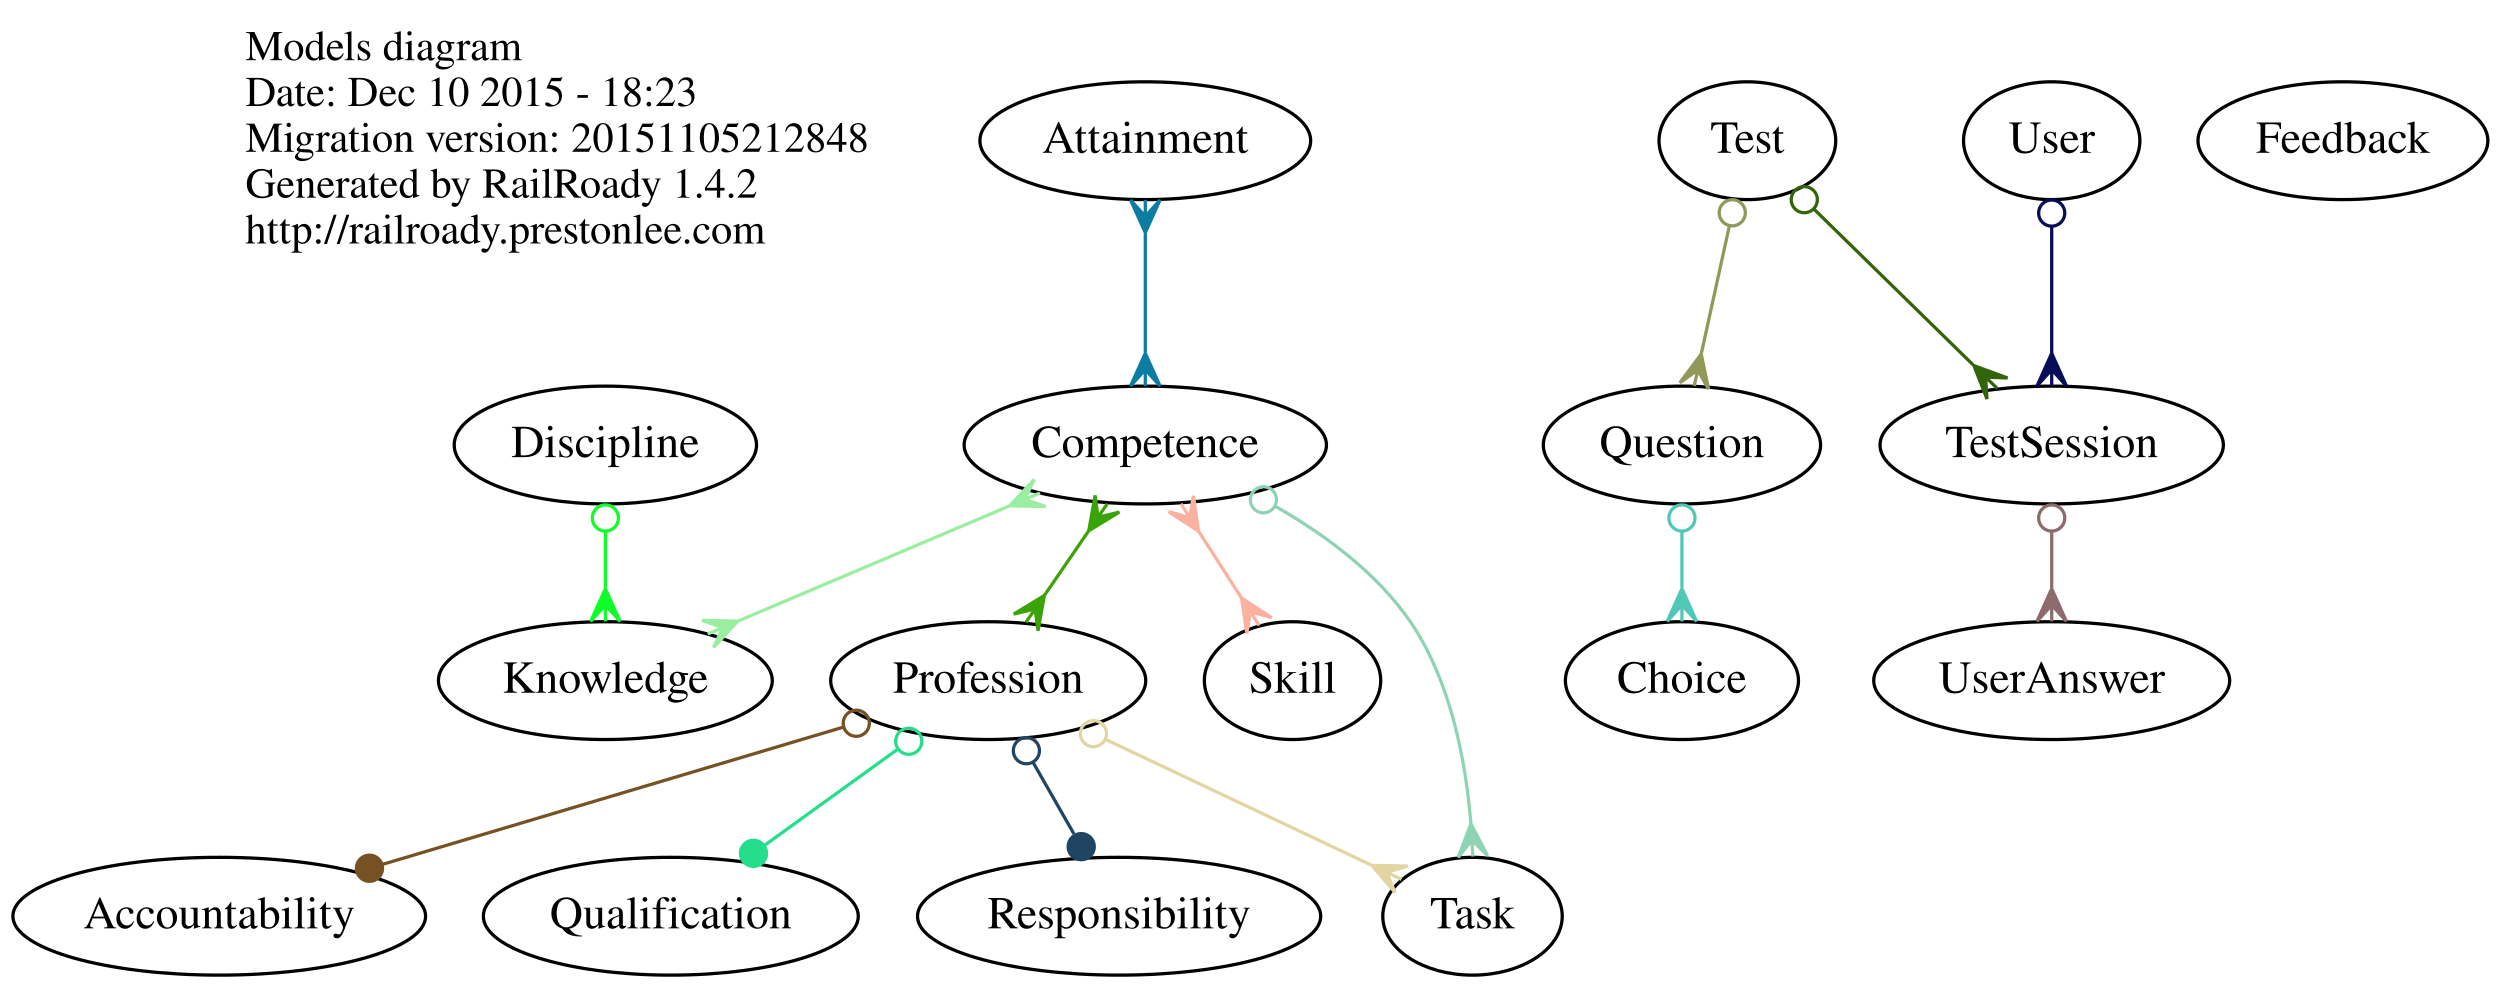
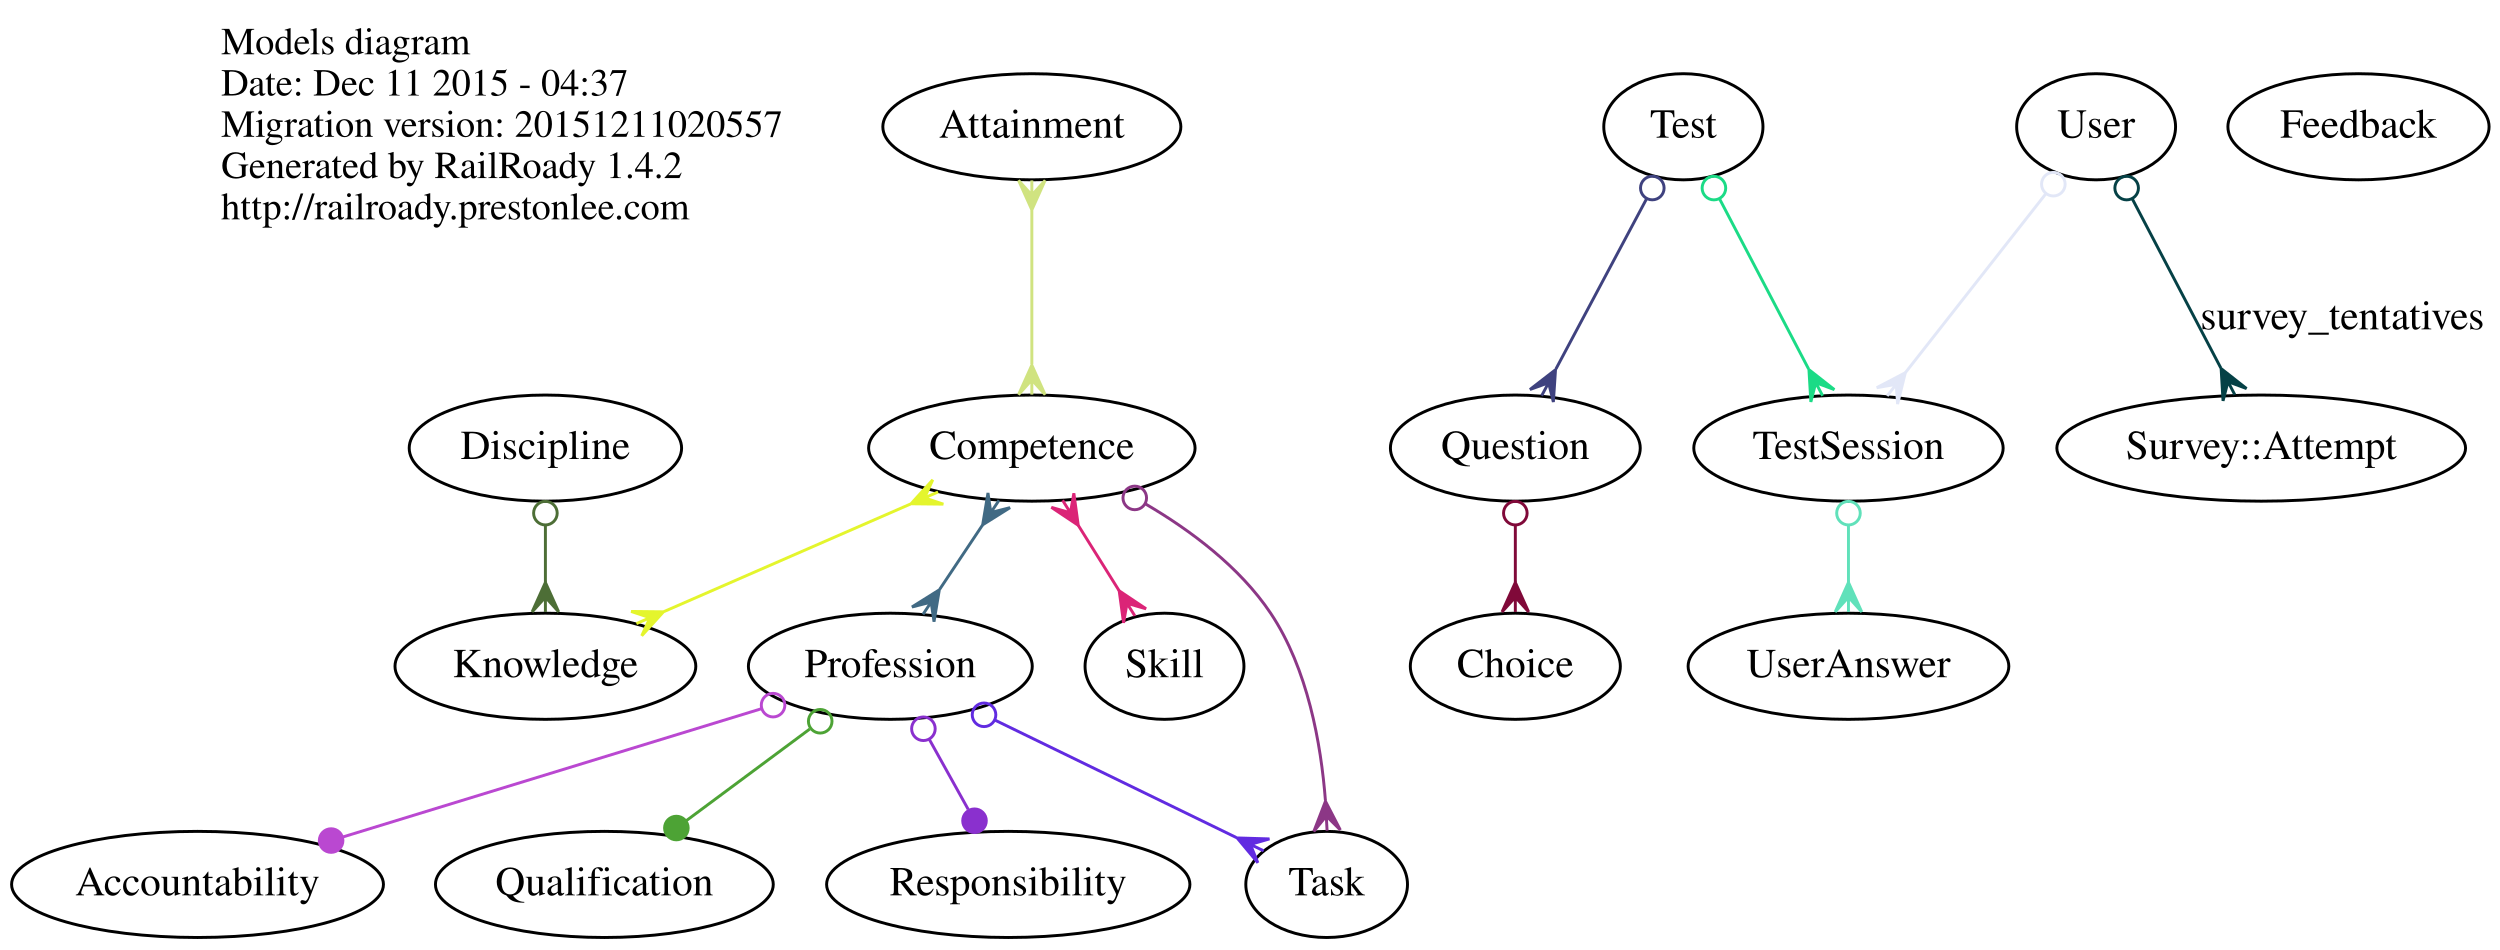
- <svg xmlns="http://www.w3.org/2000/svg" width="764pt" height="302pt" viewBox="0.00 0.00 764.00 302.00">
-   <g id="graph0" class="graph" transform="scale(1 1) rotate(0) translate(4 298)">
-     <polygon fill="none" stroke="none" points="-4,4 -4,-298 760,-298 760,4 -4,4" />
+ <svg xmlns="http://www.w3.org/2000/svg" width="848pt" height="322pt" viewBox="0.00 0.00 848.00 322.00">
+   <g id="graph0" class="graph" transform="scale(1 1) rotate(0) translate(4 318)">
+     <polygon fill="none" stroke="none" points="-4,4 -4,-318 844,-318 844,4 -4,4" />
    <g id="node1" class="node">
-       <text text-anchor="start" x="71" y="-279.6" font-family="Times,serif" font-size="13.00">Models diagram</text>
-       <text text-anchor="start" x="71" y="-265.6" font-family="Times,serif" font-size="13.00">Date: Dec 10 2015 - 18:23</text>
-       <text text-anchor="start" x="71" y="-251.6" font-family="Times,serif" font-size="13.00">Migration version: 20151105212848</text>
-       <text text-anchor="start" x="71" y="-237.6" font-family="Times,serif" font-size="13.00">Generated by RailRoady 1.4.2</text>
-       <text text-anchor="start" x="71" y="-223.6" font-family="Times,serif" font-size="13.00">http://railroady.prestonlee.com</text>
+       <text text-anchor="start" x="71" y="-299.6" font-family="Times,serif" font-size="13.00">Models diagram</text>
+       <text text-anchor="start" x="71" y="-285.6" font-family="Times,serif" font-size="13.00">Date: Dec 11 2015 - 04:37</text>
+       <text text-anchor="start" x="71" y="-271.6" font-family="Times,serif" font-size="13.00">Migration version: 20151211020557</text>
+       <text text-anchor="start" x="71" y="-257.6" font-family="Times,serif" font-size="13.00">Generated by RailRoady 1.4.2</text>
+       <text text-anchor="start" x="71" y="-243.6" font-family="Times,serif" font-size="13.00">http://railroady.prestonlee.com</text>
    </g>
    <g id="node2" class="node">
      <ellipse fill="none" stroke="black" cx="63" cy="-18" rx="63.067" ry="18" />
      <text text-anchor="middle" x="63" y="-14.3" font-family="Times,serif" font-size="14.00">Accountability</text>
    </g>
    <g id="node3" class="node">
-       <ellipse fill="none" stroke="black" cx="346" cy="-255" rx="50.543" ry="18" />
-       <text text-anchor="middle" x="346" y="-251.3" font-family="Times,serif" font-size="14.00">Attainment</text>
+       <ellipse fill="none" stroke="black" cx="346" cy="-275" rx="50.543" ry="18" />
+       <text text-anchor="middle" x="346" y="-271.3" font-family="Times,serif" font-size="14.00">Attainment</text>
    </g>
    <g id="node5" class="node">
-       <ellipse fill="none" stroke="black" cx="346" cy="-162" rx="55.368" ry="18" />
-       <text text-anchor="middle" x="346" y="-158.3" font-family="Times,serif" font-size="14.00">Competence</text>
+       <ellipse fill="none" stroke="black" cx="346" cy="-166" rx="55.368" ry="18" />
+       <text text-anchor="middle" x="346" y="-162.3" font-family="Times,serif" font-size="14.00">Competence</text>
    </g>
    <g id="edge1" class="edge">
-       <path fill="none" stroke="#0b7da2" d="M346,-226.549C346,-215.083 346,-201.792 346,-190.339" />
-       <polygon fill="#0b7da2" stroke="#0b7da2" points="346,-226.884 341.5,-236.884 346,-231.884 346,-236.884 346,-236.884 346,-236.884 346,-231.884 350.5,-236.884 346,-226.884 346,-226.884" />
-       <polygon fill="#0b7da2" stroke="#0b7da2" points="346,-190.04 350.5,-180.04 346,-185.04 346,-180.04 346,-180.04 346,-180.04 346,-185.04 341.5,-180.04 346,-190.04 346,-190.04" />
+       <path fill="none" stroke="#d0e380" d="M346,-246.611C346,-230.613 346,-210.489 346,-194.476" />
+       <polygon fill="#d0e380" stroke="#d0e380" points="346,-246.809 341.5,-256.809 346,-251.809 346,-256.809 346,-256.809 346,-256.809 346,-251.809 350.5,-256.809 346,-246.809 346,-246.809" />
+       <polygon fill="#d0e380" stroke="#d0e380" points="346,-194.149 350.5,-184.149 346,-189.149 346,-184.149 346,-184.149 346,-184.149 346,-189.149 341.5,-184.149 346,-194.149 346,-194.149" />
    </g>
    <g id="node4" class="node">
-       <ellipse fill="none" stroke="black" cx="510" cy="-90" rx="35.619" ry="18" />
-       <text text-anchor="middle" x="510" y="-86.3" font-family="Times,serif" font-size="14.00">Choice</text>
+       <ellipse fill="none" stroke="black" cx="510" cy="-92" rx="35.619" ry="18" />
+       <text text-anchor="middle" x="510" y="-88.3" font-family="Times,serif" font-size="14.00">Choice</text>
    </g>
    <g id="node8" class="node">
-       <ellipse fill="none" stroke="black" cx="181" cy="-90" rx="51.019" ry="18" />
-       <text text-anchor="middle" x="181" y="-86.3" font-family="Times,serif" font-size="14.00">Knowledge</text>
+       <ellipse fill="none" stroke="black" cx="181" cy="-92" rx="51.019" ry="18" />
+       <text text-anchor="middle" x="181" y="-88.3" font-family="Times,serif" font-size="14.00">Knowledge</text>
    </g>
    <g id="edge5" class="edge">
-       <path fill="none" stroke="#99eea0" d="M304.455,-143.375C279.074,-132.607 246.764,-118.9 221.565,-108.209" />
-       <polygon fill="#99eea0" stroke="#99eea0" points="304.589,-143.432 312.037,-151.48 309.192,-145.384 313.795,-147.337 313.795,-147.337 313.795,-147.337 309.192,-145.384 315.552,-143.195 304.589,-143.432 304.589,-143.432" />
-       <polygon fill="#99eea0" stroke="#99eea0" points="221.49,-108.178 214.042,-100.13 216.888,-106.225 212.285,-104.272 212.285,-104.272 212.285,-104.272 216.888,-106.225 210.527,-108.415 221.49,-108.178 221.49,-108.178" />
+       <path fill="none" stroke="#e4f52d" d="M304.792,-147.018C279.241,-135.869 246.572,-121.613 221.21,-110.546" />
+       <polygon fill="#e4f52d" stroke="#e4f52d" points="305.021,-147.118 312.387,-155.242 309.604,-149.118 314.186,-151.118 314.186,-151.118 314.186,-151.118 309.604,-149.118 315.986,-146.993 305.021,-147.118 305.021,-147.118" />
+       <polygon fill="#e4f52d" stroke="#e4f52d" points="221.043,-110.474 213.678,-102.35 216.461,-108.474 211.878,-106.474 211.878,-106.474 211.878,-106.474 216.461,-108.474 210.078,-110.598 221.043,-110.474 221.043,-110.474" />
    </g>
    <g id="node9" class="node">
-       <ellipse fill="none" stroke="black" cx="298" cy="-90" rx="48.144" ry="18" />
-       <text text-anchor="middle" x="298" y="-86.3" font-family="Times,serif" font-size="14.00">Profession</text>
+       <ellipse fill="none" stroke="black" cx="298" cy="-92" rx="48.144" ry="18" />
+       <text text-anchor="middle" x="298" y="-88.3" font-family="Times,serif" font-size="14.00">Profession</text>
    </g>
    <g id="edge3" class="edge">
-       <path fill="none" stroke="#39a307" d="M328.566,-135.575C324.204,-129.215 319.53,-122.398 315.181,-116.055" />
-       <polygon fill="#39a307" stroke="#39a307" points="328.725,-135.808 330.669,-146.6 331.553,-139.931 334.381,-144.055 334.381,-144.055 334.381,-144.055 331.553,-139.931 338.092,-141.51 328.725,-135.808 328.725,-135.808" />
-       <polygon fill="#39a307" stroke="#39a307" points="315.168,-116.036 313.224,-105.244 312.34,-111.913 309.512,-107.789 309.512,-107.789 309.512,-107.789 312.34,-111.913 305.801,-110.334 315.168,-116.036 315.168,-116.036" />
+       <path fill="none" stroke="#416a84" d="M329.264,-139.896C324.562,-132.844 319.45,-125.175 314.748,-118.122" />
+       <polygon fill="#416a84" stroke="#416a84" points="329.32,-139.98 331.123,-150.797 332.094,-144.141 334.867,-148.301 334.867,-148.301 334.867,-148.301 332.094,-144.141 338.611,-145.805 329.32,-139.98 329.32,-139.98" />
+       <polygon fill="#416a84" stroke="#416a84" points="314.619,-117.929 312.817,-107.112 311.846,-113.769 309.072,-109.609 309.072,-109.609 309.072,-109.609 311.846,-113.769 305.328,-112.105 314.619,-117.929 314.619,-117.929" />
    </g>
    <g id="node13" class="node">
-       <ellipse fill="none" stroke="black" cx="391" cy="-90" rx="26.949" ry="18" />
-       <text text-anchor="middle" x="391" y="-86.3" font-family="Times,serif" font-size="14.00">Skill</text>
+       <ellipse fill="none" stroke="black" cx="391" cy="-92" rx="26.949" ry="18" />
+       <text text-anchor="middle" x="391" y="-88.3" font-family="Times,serif" font-size="14.00">Skill</text>
    </g>
    <g id="edge4" class="edge">
-       <path fill="none" stroke="#fbb19f" d="M362.323,-135.609C366.574,-128.996 371.144,-121.886 375.36,-115.33" />
-       <polygon fill="#fbb19f" stroke="#fbb19f" points="362.301,-135.643 353.108,-141.622 359.597,-139.849 356.893,-144.055 356.893,-144.055 356.893,-144.055 359.597,-139.849 360.679,-146.488 362.301,-135.643 362.301,-135.643" />
-       <polygon fill="#fbb19f" stroke="#fbb19f" points="375.416,-115.241 384.609,-109.263 378.12,-111.035 380.824,-106.829 380.824,-106.829 380.824,-106.829 378.12,-111.035 377.039,-104.396 375.416,-115.241 375.416,-115.241" />
+       <path fill="none" stroke="#db2477" d="M361.769,-139.77C366.244,-132.609 371.111,-124.823 375.566,-117.694" />
+       <polygon fill="#db2477" stroke="#db2477" points="361.737,-139.821 352.621,-145.916 359.087,-144.061 356.437,-148.301 356.437,-148.301 356.437,-148.301 359.087,-144.061 360.253,-150.686 361.737,-139.821 361.737,-139.821" />
+       <polygon fill="#db2477" stroke="#db2477" points="375.629,-117.593 384.745,-111.498 378.279,-113.353 380.929,-109.113 380.929,-109.113 380.929,-109.113 378.279,-113.353 377.113,-106.728 375.629,-117.593 375.629,-117.593" />
    </g>
    <g id="node14" class="node">
      <ellipse fill="none" stroke="black" cx="446" cy="-18" rx="27.422" ry="18" />
      <text text-anchor="middle" x="446" y="-14.3" font-family="Times,serif" font-size="14.00">Task</text>
    </g>
    <g id="edge2" class="edge">
-       <path fill="none" stroke="#8ed3b4" d="M385.869,-143.212C400.891,-134.617 416.794,-122.891 427,-108 439.453,-89.831 443.977,-65.056 445.516,-46.259" />
-       <ellipse fill="none" stroke="#8ed3b4" cx="382.106" cy="-145.265" rx="4" ry="4" />
-       <polygon fill="#8ed3b4" stroke="#8ed3b4" points="445.517,-46.227 450.596,-36.508 445.811,-41.236 446.104,-36.244 446.104,-36.244 446.104,-36.244 445.811,-41.236 441.612,-35.98 445.517,-46.227 445.517,-46.227" />
+       <path fill="none" stroke="#8c3786" d="M384.417,-147.142C399.879,-138.1 416.502,-125.677 427,-110 439.595,-91.192 444.092,-65.678 445.584,-46.452" />
+       <ellipse fill="none" stroke="#8c3786" cx="380.911" cy="-149.105" rx="4" ry="4" />
+       <polygon fill="#8c3786" stroke="#8c3786" points="445.597,-46.213 450.638,-36.475 445.871,-41.221 446.145,-36.228 446.145,-36.228 446.145,-36.228 445.871,-41.221 441.652,-35.982 445.597,-46.213 445.597,-46.213" />
    </g>
    <g id="node6" class="node">
-       <ellipse fill="none" stroke="black" cx="181" cy="-162" rx="46.196" ry="18" />
-       <text text-anchor="middle" x="181" y="-158.3" font-family="Times,serif" font-size="14.00">Discipline</text>
+       <ellipse fill="none" stroke="black" cx="181" cy="-166" rx="46.196" ry="18" />
+       <text text-anchor="middle" x="181" y="-162.3" font-family="Times,serif" font-size="14.00">Discipline</text>
    </g>
    <g id="edge6" class="edge">
-       <path fill="none" stroke="#0ffd28" d="M181,-135.64C181,-130.063 181,-124.132 181,-118.476" />
-       <ellipse fill="none" stroke="#0ffd28" cx="181" cy="-139.697" rx="4" ry="4" />
-       <polygon fill="#0ffd28" stroke="#0ffd28" points="181,-118.104 185.5,-108.104 181,-113.104 181,-108.104 181,-108.104 181,-108.104 181,-113.104 176.5,-108.104 181,-118.104 181,-118.104" />
+       <path fill="none" stroke="#4d6e36" d="M181,-139.792C181,-133.58 181,-126.896 181,-120.579" />
+       <ellipse fill="none" stroke="#4d6e36" cx="181" cy="-143.937" rx="4" ry="4" />
+       <polygon fill="#4d6e36" stroke="#4d6e36" points="181,-120.441 185.5,-110.441 181,-115.441 181,-110.441 181,-110.441 181,-110.441 181,-115.441 176.5,-110.441 181,-120.441 181,-120.441" />
    </g>
    <g id="node7" class="node">
-       <ellipse fill="none" stroke="black" cx="712" cy="-255" rx="44.295" ry="18" />
-       <text text-anchor="middle" x="712" y="-251.3" font-family="Times,serif" font-size="14.00">Feedback</text>
+       <ellipse fill="none" stroke="black" cx="796" cy="-275" rx="44.295" ry="18" />
+       <text text-anchor="middle" x="796" y="-271.3" font-family="Times,serif" font-size="14.00">Feedback</text>
    </g>
    <g id="edge8" class="edge">
-       <path fill="none" stroke="#765124" d="M253.774,-75.808C249.458,-74.521 245.144,-73.235 241,-72 197.764,-59.116 148.618,-44.483 112.936,-33.862" />
-       <ellipse fill="none" stroke="#765124" cx="257.678" cy="-76.972" rx="4" ry="4" />
-       <ellipse fill="#765124" stroke="#765124" cx="108.914" cy="-32.665" rx="4" ry="4" />
+       <path fill="none" stroke="#ba48d1" d="M254.317,-77.616C214.053,-65.28 154.354,-46.989 112.376,-34.128" />
+       <ellipse fill="none" stroke="#ba48d1" cx="258.228" cy="-78.815" rx="4" ry="4" />
+       <ellipse fill="#ba48d1" stroke="#ba48d1" cx="108.315" cy="-32.884" rx="4" ry="4" />
    </g>
    <g id="node10" class="node">
      <ellipse fill="none" stroke="black" cx="201" cy="-18" rx="57.293" ry="18" />
      <text text-anchor="middle" x="201" y="-14.3" font-family="Times,serif" font-size="14.00">Qualification</text>
    </g>
    <g id="edge7" class="edge">
-       <path fill="none" stroke="#25de8b" d="M270.318,-69.023C257.544,-59.805 242.392,-48.871 229.517,-39.579" />
-       <ellipse fill="none" stroke="#25de8b" cx="273.709" cy="-71.47" rx="4" ry="4" />
-       <ellipse fill="#25de8b" stroke="#25de8b" cx="226.26" cy="-37.229" rx="4" ry="4" />
+       <path fill="none" stroke="#4da335" d="M270.653,-70.701C257.581,-60.998 241.96,-49.403 228.826,-39.655" />
+       <ellipse fill="none" stroke="#4da335" cx="274.217" cy="-73.347" rx="4" ry="4" />
+       <ellipse fill="#4da335" stroke="#4da335" cx="225.424" cy="-37.129" rx="4" ry="4" />
    </g>
    <g id="node12" class="node">
      <ellipse fill="none" stroke="black" cx="338" cy="-18" rx="61.616" ry="18" />
      <text text-anchor="middle" x="338" y="-14.3" font-family="Times,serif" font-size="14.00">Responsibility</text>
    </g>
    <g id="edge9" class="edge">
-       <path fill="none" stroke="#204562" d="M311.716,-64.998C315.751,-57.936 320.166,-50.21 324.205,-43.141" />
-       <ellipse fill="none" stroke="#204562" cx="309.667" cy="-68.582" rx="4" ry="4" />
-       <ellipse fill="#204562" stroke="#204562" cx="326.422" cy="-39.262" rx="4" ry="4" />
+       <path fill="none" stroke="#8a30ce" d="M311.215,-67.213C315.451,-59.588 320.148,-51.133 324.411,-43.461" />
+       <ellipse fill="none" stroke="#8a30ce" cx="309.22" cy="-70.804" rx="4" ry="4" />
+       <ellipse fill="#8a30ce" stroke="#8a30ce" cx="326.553" cy="-39.605" rx="4" ry="4" />
    </g>
    <g id="edge10" class="edge">
-       <path fill="none" stroke="#e2d5a2" d="M333.844,-72.047C358.664,-60.308 391.367,-44.84 415.05,-33.639" />
-       <ellipse fill="none" stroke="#e2d5a2" cx="330.152" cy="-73.793" rx="4" ry="4" />
-       <polygon fill="#e2d5a2" stroke="#e2d5a2" points="415.241,-33.548 426.205,-33.34 419.761,-31.41 424.281,-29.272 424.281,-29.272 424.281,-29.272 419.761,-31.41 422.357,-25.204 415.241,-33.548 415.241,-33.548" />
+       <path fill="none" stroke="#612be1" d="M333.532,-73.714C358.499,-61.568 391.557,-45.486 415.364,-33.904" />
+       <ellipse fill="none" stroke="#612be1" cx="329.783" cy="-75.538" rx="4" ry="4" />
+       <polygon fill="#612be1" stroke="#612be1" points="415.639,-33.77 426.6,-33.442 420.135,-31.583 424.631,-29.395 424.631,-29.395 424.631,-29.395 420.135,-31.583 422.663,-25.349 415.639,-33.77 415.639,-33.77" />
    </g>
    <g id="node11" class="node">
-       <ellipse fill="none" stroke="black" cx="510" cy="-162" rx="42.37" ry="18" />
-       <text text-anchor="middle" x="510" y="-158.3" font-family="Times,serif" font-size="14.00">Question</text>
+       <ellipse fill="none" stroke="black" cx="510" cy="-166" rx="42.37" ry="18" />
+       <text text-anchor="middle" x="510" y="-162.3" font-family="Times,serif" font-size="14.00">Question</text>
    </g>
    <g id="edge11" class="edge">
-       <path fill="none" stroke="#51c7b8" d="M510,-135.64C510,-130.063 510,-124.132 510,-118.476" />
-       <ellipse fill="none" stroke="#51c7b8" cx="510" cy="-139.697" rx="4" ry="4" />
-       <polygon fill="#51c7b8" stroke="#51c7b8" points="510,-118.104 514.5,-108.104 510,-113.104 510,-108.104 510,-108.104 510,-108.104 510,-113.104 505.5,-108.104 510,-118.104 510,-118.104" />
+       <path fill="none" stroke="#800939" d="M510,-139.792C510,-133.58 510,-126.896 510,-120.579" />
+       <ellipse fill="none" stroke="#800939" cx="510" cy="-143.937" rx="4" ry="4" />
+       <polygon fill="#800939" stroke="#800939" points="510,-120.441 514.5,-110.441 510,-115.441 510,-110.441 510,-110.441 510,-110.441 510,-115.441 505.5,-110.441 510,-120.441 510,-120.441" />
    </g>
    <g id="node15" class="node">
-       <ellipse fill="none" stroke="black" cx="530" cy="-255" rx="27" ry="18" />
-       <text text-anchor="middle" x="530" y="-251.3" font-family="Times,serif" font-size="14.00">Test</text>
+       <ellipse fill="none" stroke="black" cx="567" cy="-275" rx="27" ry="18" />
+       <text text-anchor="middle" x="567" y="-271.3" font-family="Times,serif" font-size="14.00">Test</text>
    </g>
    <g id="edge13" class="edge">
-       <path fill="none" stroke="#91985a" d="M524.446,-228.729C521.808,-216.725 518.651,-202.362 515.962,-190.129" />
-       <ellipse fill="none" stroke="#91985a" cx="525.379" cy="-232.977" rx="4" ry="4" />
-       <polygon fill="#91985a" stroke="#91985a" points="515.892,-189.807 518.14,-179.074 514.818,-184.923 513.745,-180.04 513.745,-180.04 513.745,-180.04 514.818,-184.923 509.35,-181.006 515.892,-189.807 515.892,-189.807" />
+       <path fill="none" stroke="#3f427f" d="M554.462,-250.463C545.388,-233.431 533.129,-210.418 523.782,-192.871" />
+       <ellipse fill="none" stroke="#3f427f" cx="556.462" cy="-254.219" rx="4" ry="4" />
+       <polygon fill="#3f427f" stroke="#3f427f" points="523.628,-192.583 522.898,-181.642 521.278,-188.17 518.927,-183.757 518.927,-183.757 518.927,-183.757 521.278,-188.17 514.955,-185.873 523.628,-192.583 523.628,-192.583" />
    </g>
    <g id="node16" class="node">
-       <ellipse fill="none" stroke="black" cx="623" cy="-162" rx="52.468" ry="18" />
-       <text text-anchor="middle" x="623" y="-158.3" font-family="Times,serif" font-size="14.00">TestSession</text>
+       <ellipse fill="none" stroke="black" cx="623" cy="-166" rx="52.468" ry="18" />
+       <text text-anchor="middle" x="623" y="-162.3" font-family="Times,serif" font-size="14.00">TestSession</text>
    </g>
    <g id="edge12" class="edge">
-       <path fill="none" stroke="#326409" d="M550.388,-234.051C564.69,-220.056 583.869,-201.29 598.924,-186.558" />
-       <ellipse fill="none" stroke="#326409" cx="547.39" cy="-236.984" rx="4" ry="4" />
-       <polygon fill="#326409" stroke="#326409" points="599.226,-186.263 609.521,-182.485 602.8,-182.766 606.373,-179.269 606.373,-179.269 606.373,-179.269 602.8,-182.766 603.226,-176.053 599.226,-186.263 599.226,-186.263" />
+       <path fill="none" stroke="#1bdb86" d="M579.318,-250.463C588.232,-233.431 600.276,-210.418 609.46,-192.871" />
+       <ellipse fill="none" stroke="#1bdb86" cx="577.36" cy="-254.205" rx="4" ry="4" />
+       <polygon fill="#1bdb86" stroke="#1bdb86" points="609.593,-192.617 618.217,-185.844 611.911,-188.187 614.23,-183.757 614.23,-183.757 614.23,-183.757 611.911,-188.187 610.243,-181.671 609.593,-192.617 609.593,-192.617" />
    </g>
    <g id="node18" class="node">
-       <ellipse fill="none" stroke="black" cx="623" cy="-90" rx="54.392" ry="18" />
-       <text text-anchor="middle" x="623" y="-86.3" font-family="Times,serif" font-size="14.00">UserAnswer</text>
+       <ellipse fill="none" stroke="black" cx="623" cy="-92" rx="54.392" ry="18" />
+       <text text-anchor="middle" x="623" y="-88.3" font-family="Times,serif" font-size="14.00">UserAnswer</text>
    </g>
    <g id="edge14" class="edge">
-       <path fill="none" stroke="#8d6b6c" d="M623,-135.64C623,-130.063 623,-124.132 623,-118.476" />
-       <ellipse fill="none" stroke="#8d6b6c" cx="623" cy="-139.697" rx="4" ry="4" />
-       <polygon fill="#8d6b6c" stroke="#8d6b6c" points="623,-118.104 627.5,-108.104 623,-113.104 623,-108.104 623,-108.104 623,-108.104 623,-113.104 618.5,-108.104 623,-118.104 623,-118.104" />
+       <path fill="none" stroke="#60e1ba" d="M623,-139.792C623,-133.58 623,-126.896 623,-120.579" />
+       <ellipse fill="none" stroke="#60e1ba" cx="623" cy="-143.937" rx="4" ry="4" />
+       <polygon fill="#60e1ba" stroke="#60e1ba" points="623,-120.441 627.5,-110.441 623,-115.441 623,-110.441 623,-110.441 623,-110.441 623,-115.441 618.5,-110.441 623,-120.441 623,-120.441" />
    </g>
    <g id="node17" class="node">
-       <ellipse fill="none" stroke="black" cx="623" cy="-255" rx="26.949" ry="18" />
-       <text text-anchor="middle" x="623" y="-251.3" font-family="Times,serif" font-size="14.00">User</text>
+       <ellipse fill="none" stroke="black" cx="707" cy="-275" rx="26.949" ry="18" />
+       <text text-anchor="middle" x="707" y="-271.3" font-family="Times,serif" font-size="14.00">User</text>
    </g>
    <g id="edge15" class="edge">
-       <path fill="none" stroke="#070d57" d="M623,-228.729C623,-216.725 623,-202.362 623,-190.129" />
-       <ellipse fill="none" stroke="#070d57" cx="623" cy="-232.884" rx="4" ry="4" />
-       <polygon fill="#070d57" stroke="#070d57" points="623,-190.04 627.5,-180.04 623,-185.04 623,-180.04 623,-180.04 623,-180.04 623,-185.04 618.5,-180.04 623,-190.04 623,-190.04" />
+       <path fill="none" stroke="#e2e7f7" d="M689.877,-252.189C676.077,-234.61 656.675,-209.896 642.321,-191.611" />
+       <ellipse fill="none" stroke="#e2e7f7" cx="692.495" cy="-255.523" rx="4" ry="4" />
+       <polygon fill="#e2e7f7" stroke="#e2e7f7" points="642.294,-191.577 639.659,-180.933 639.207,-187.644 636.119,-183.711 636.119,-183.711 636.119,-183.711 639.207,-187.644 632.58,-186.49 642.294,-191.577 642.294,-191.577" />
+     </g>
+     <g id="node19" class="node">
+       <ellipse fill="none" stroke="black" cx="763" cy="-166" rx="69.316" ry="18" />
+       <text text-anchor="middle" x="763" y="-162.3" font-family="Times,serif" font-size="14.00">Survey::Attempt</text>
+     </g>
+     <g id="edge16" class="edge">
+       <path fill="none" stroke="#054146" d="M719.295,-250.509C728.151,-233.586 740.106,-210.744 749.274,-193.226" />
+       <ellipse fill="none" stroke="#054146" cx="717.36" cy="-254.205" rx="4" ry="4" />
+       <polygon fill="#054146" stroke="#054146" points="749.406,-192.973 758.03,-186.2 751.725,-188.543 754.043,-184.114 754.043,-184.114 754.043,-184.114 751.725,-188.543 750.056,-182.027 749.406,-192.973 749.406,-192.973" />
+       <text text-anchor="middle" x="790.5" y="-206.3" font-family="Times,serif" font-size="14.00">survey_tentatives</text>
    </g>
  </g>
</svg>
